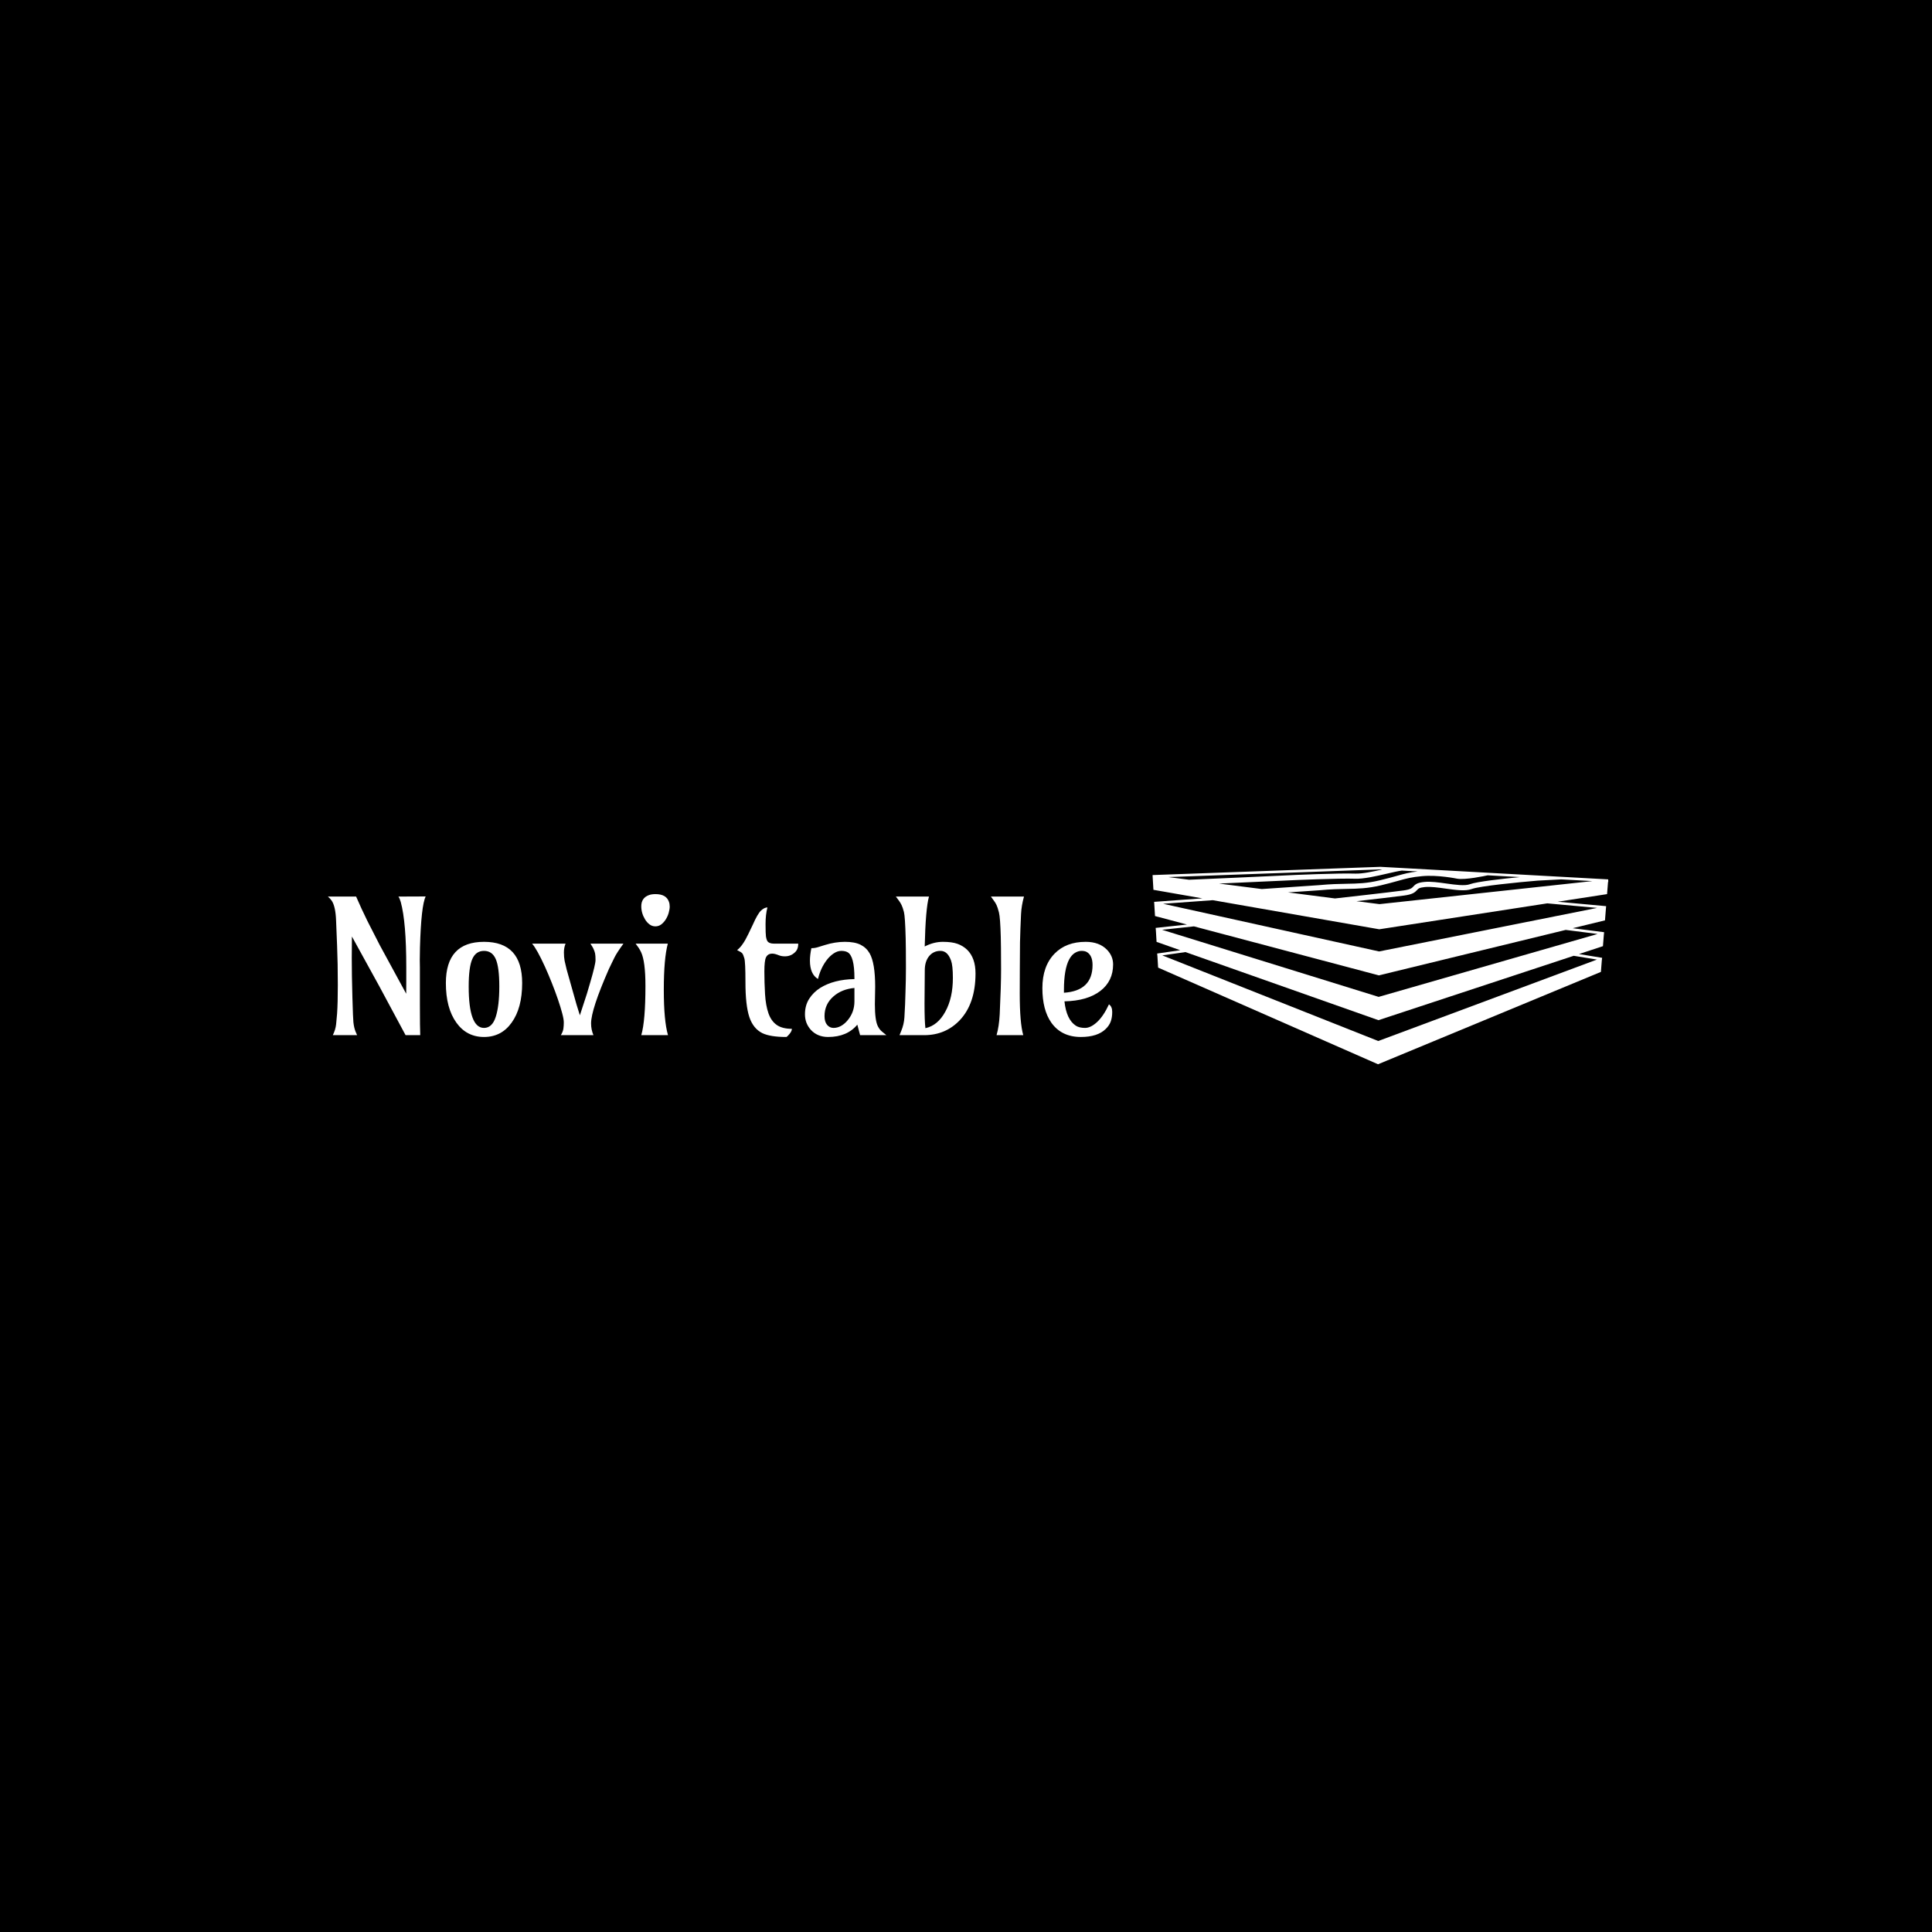
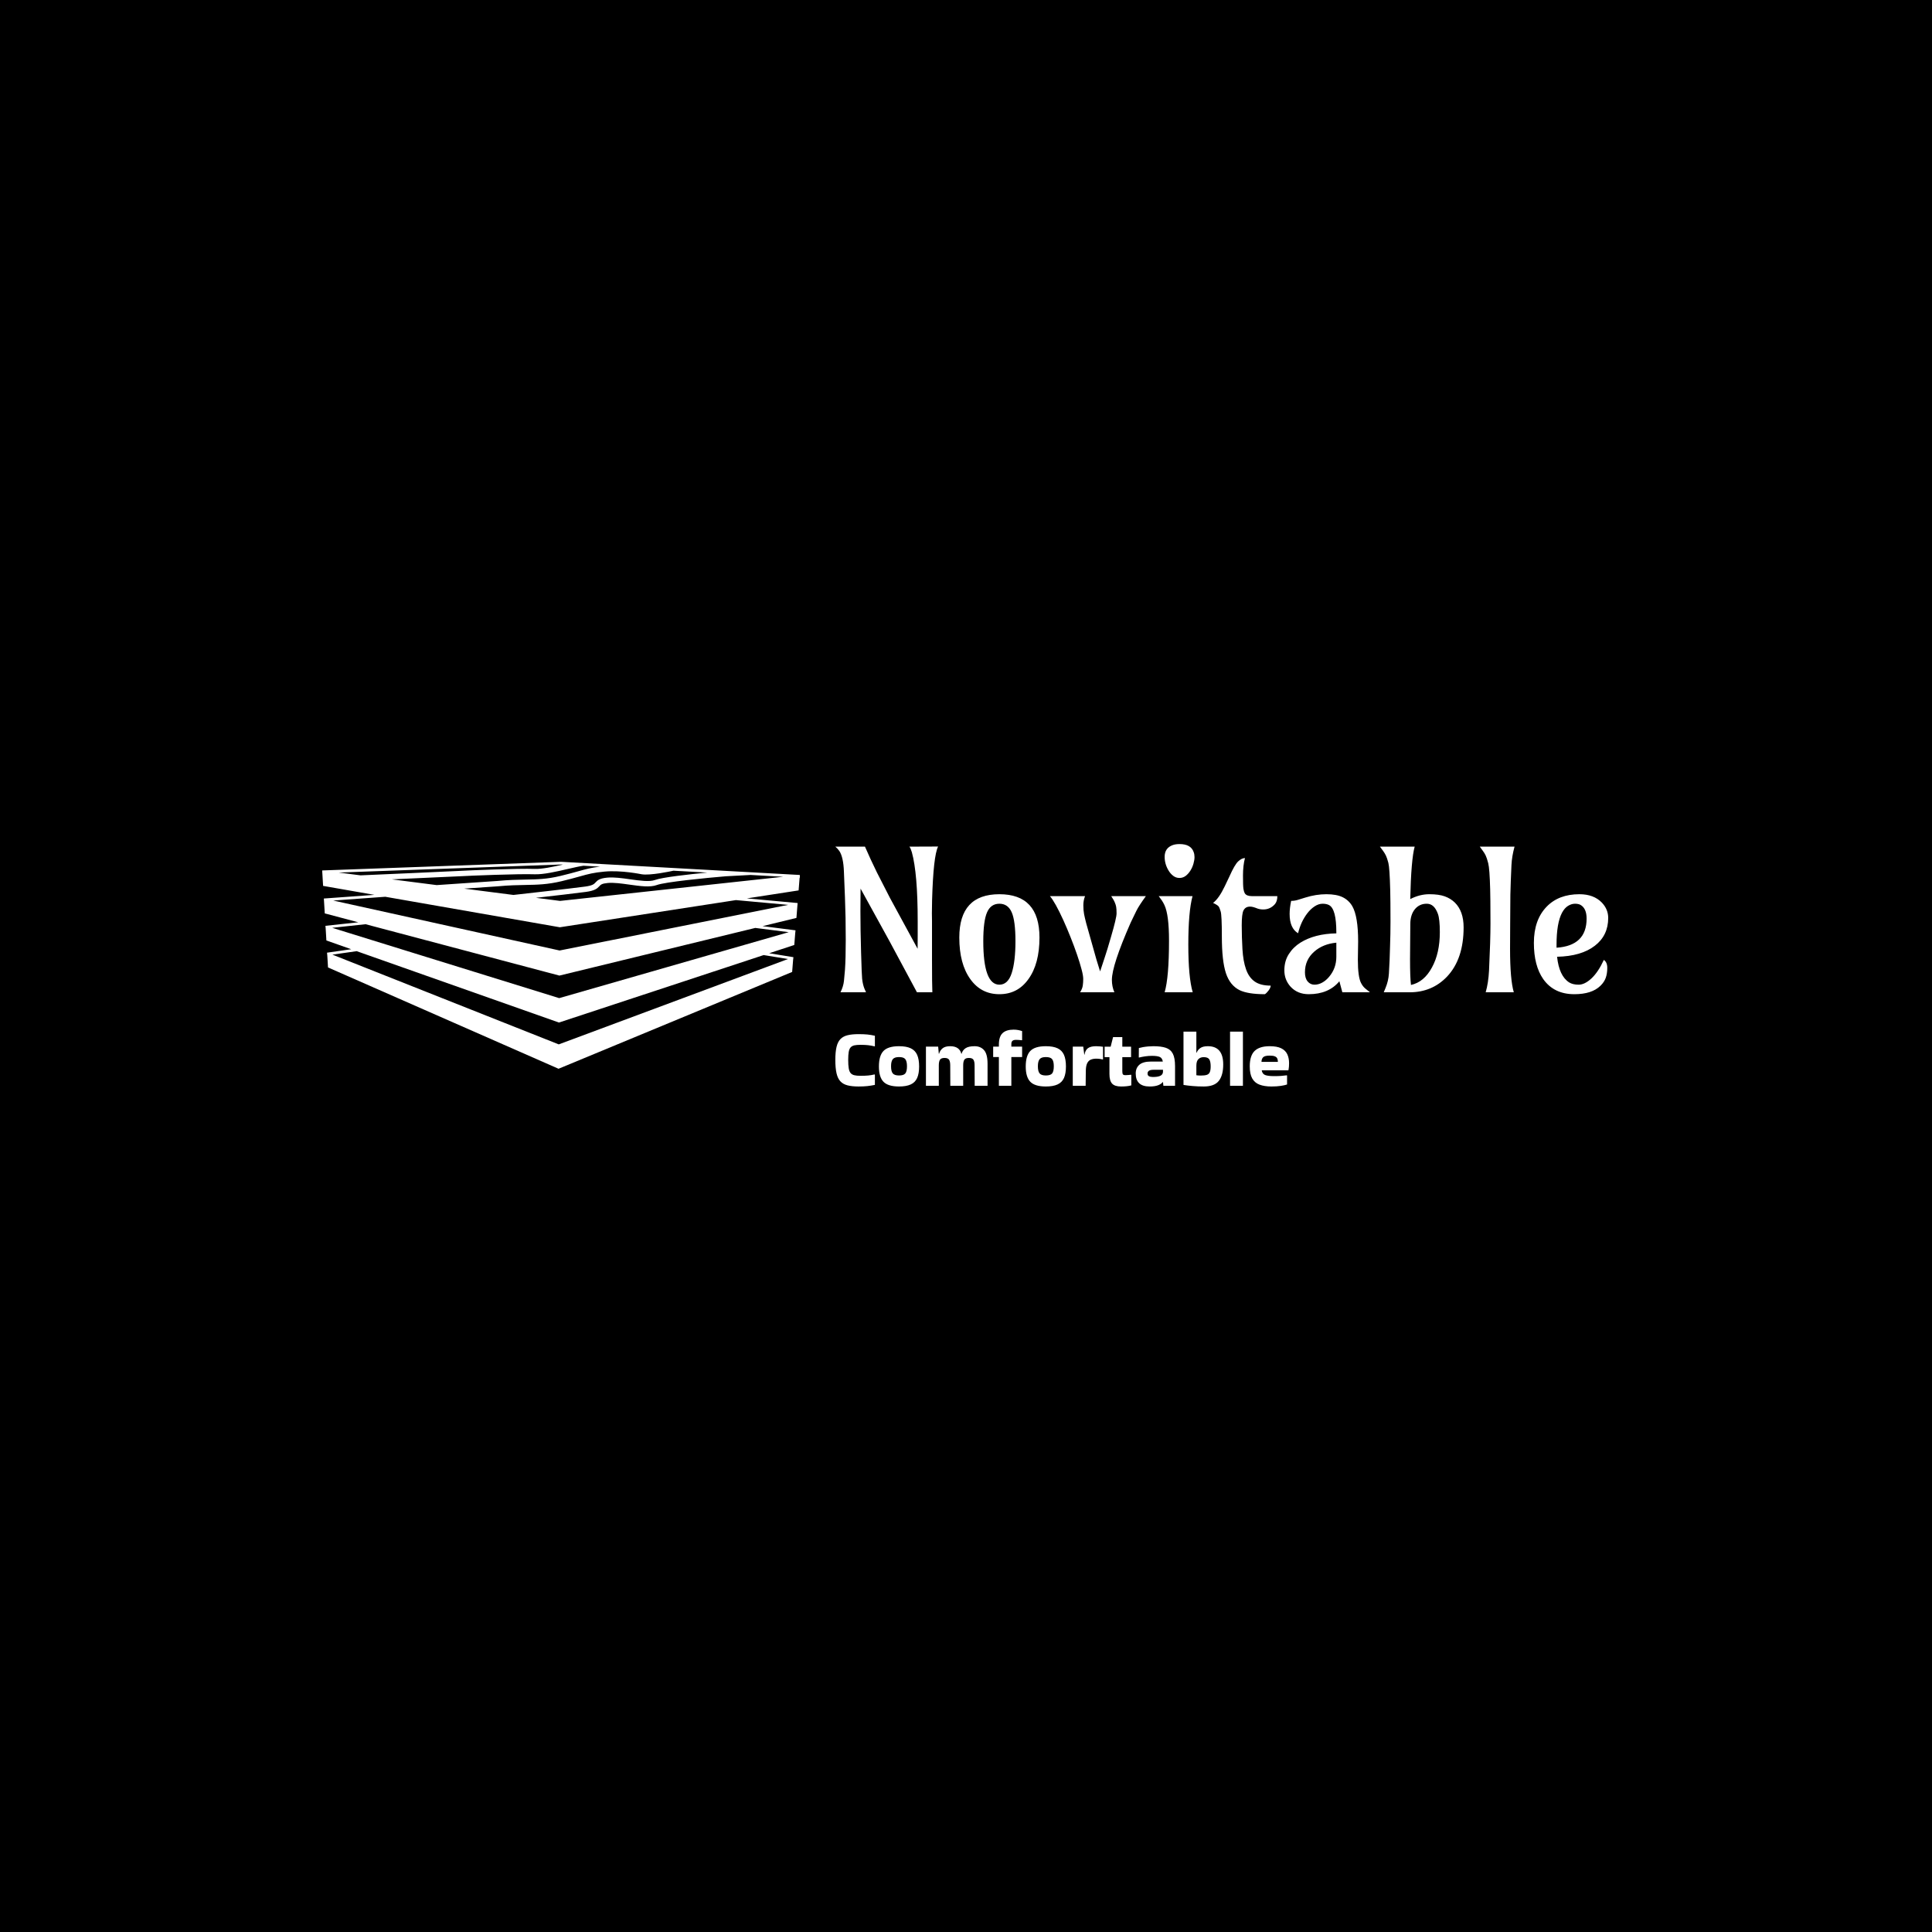
<svg xmlns="http://www.w3.org/2000/svg" version="1.1" width="1500" height="1500" viewBox="0 0 1500 1500">
  <rect width="1500" height="1500" fill="#000000" />
-   <g transform="matrix(0.6666667,0,0,0.6666667,249.3939,672.646)">
-     <svg viewBox="0 0 396 61" data-background-color="#713f12" preserveAspectRatio="xMidYMid meet" height="231" width="1500">
-       <g id="tight-bounds" transform="matrix(1,0,0,1,0.24,0.1402156)">
-         <svg viewBox="0 0 395.52 60.72" height="60.72" width="395.52">
+   <g transform="matrix(0.6666667,0,0,0.6666667,249.3939,654.7753)">
+     <svg viewBox="0 0 396 75" data-background-color="#161618" preserveAspectRatio="xMidYMid meet" height="284" width="1500">
+       <g id="tight-bounds" transform="matrix(1,0,0,1,0.24,0.2210333)">
+         <svg viewBox="0 0 395.52 74.558" height="74.558" width="395.52">
          <g>
-             <svg viewBox="0 0 638.501 98.022" height="60.72" width="395.52">
-               <g transform="matrix(1,0,0,1,0,13.54712)">
-                 <svg viewBox="0 0 395.52 70.927" height="70.927" width="395.52">
+             <svg viewBox="0 0 658.088 124.054" height="74.558" width="395.52">
+               <g transform="matrix(1,0,0,1,262.5677,0)">
+                 <svg viewBox="0 0 395.52 124.054" height="124.054" width="395.52">
                  <g id="textblocktransform">
-                     <svg viewBox="0 0 395.52 70.927" height="70.927" width="395.52" id="textblock">
+                     <svg viewBox="0 0 395.52 124.054" height="124.054" width="395.52" id="textblock">
                      <g>
-                         <svg viewBox="0 0 395.52 70.927" height="70.927" width="395.52">
+                         <svg viewBox="0 0 395.52 76.824" height="76.824" width="395.52">
                          <g transform="matrix(1,0,0,1,0,0)">
-                             <svg width="395.52" viewBox="2.29 -38.01 211.6 38.5" height="70.927" data-palette-color="#fcfaf7">
-                               <g class="wordmark-text-0" data-fill-palette-color="primary" id="text-0">
-                                 <path d="M16.14-13.18L8.76-26.59Q8.72-24.05 8.72-20.8L8.72-20.8Q8.72-16.19 8.89-10.24 9.06-4.3 9.16-3.48 9.25-2.66 9.4-2.05L9.4-2.05Q9.64-1.05 10.16 0L10.16 0 3.61 0Q4.35-1.49 4.5-2.92 4.66-4.35 4.76-5.76L4.76-5.76Q4.96-8.64 4.96-13.5L4.96-13.5Q4.96-19.38 4.76-24.24L4.76-24.24 4.49-30.96Q4.35-34.67 3.32-36.23L3.32-36.23Q2.91-36.82 2.29-37.35L2.29-37.35 9.89-37.35Q11.33-34.03 12.94-30.76L12.94-30.76 16.26-24.27 23.39-11.16Q23.41-12.7 23.41-14.45L23.41-14.45 23.41-18.26Q23.41-30.47 21.92-35.89L21.92-35.89Q21.63-36.89 21.29-37.35L21.29-37.35 28.64-37.38Q27.42-34.94 27.1-23.63L27.1-23.63Q27.05-21.88 27.05-20.26L27.05-20.26 27.08-18.21 27.08-8.25Q27.08-1.93 27.17 0L27.17 0 23.22 0 16.14-13.18ZM44.36-22.71Q42.16-22.71 41.2-20.51 40.23-18.31 40.23-13.11L40.23-13.11Q40.23-1.95 44.36-1.95L44.36-1.95Q46.56-1.95 47.52-4.93 48.48-7.91 48.48-13.11 48.48-18.31 47.52-20.51 46.56-22.71 44.36-22.71L44.36-22.71ZM34.08-14.04Q34.08-25.15 44.36-25.15 54.64-25.15 54.64-14.04L54.64-14.04Q54.64-7.3 51.8-3.37L51.8-3.37Q49.05 0.49 44.36 0.49 39.67 0.49 36.91-3.37L36.91-3.37Q34.08-7.3 34.08-14.04L34.08-14.04ZM57.32-24.66L66.33-24.66Q65.89-23.58 65.89-22.3 65.89-21.02 66.08-20.03 66.28-19.04 66.62-17.72L66.62-17.72 69.26-8.35 70.19-5.35Q71.63-9.67 72.09-11.18L72.09-11.18 72.97-14.16Q74.41-19.07 74.41-20.24 74.41-21.41 74.3-21.96 74.19-22.51 73.99-22.95L73.99-22.95Q73.75-23.61 73.04-24.66L73.04-24.66 81.93-24.66Q80.12-22.17 79.51-20.92L79.51-20.92 78.61-19.07Q78.39-18.63 78-17.8L78-17.8Q73.21-6.88 73.21-3.17L73.21-3.17Q73.21-1.49 73.85 0L73.85 0 65.06 0Q65.64-0.93 65.75-1.75 65.86-2.56 65.86-3.43 65.86-4.3 65.42-5.93 64.99-7.57 64.28-9.64 63.57-11.72 62.65-14.03 61.74-16.33 60.79-18.43L60.79-18.43Q58.64-23.14 57.32-24.66L57.32-24.66ZM93.36-31.23Q92.86-30.42 92.16-29.87 91.45-29.32 90.54-29.32 89.64-29.32 88.93-29.87 88.22-30.42 87.74-31.23L87.74-31.23Q86.74-32.89 86.74-34.74L86.74-34.74Q86.74-36.99 88.79-37.74L88.79-37.74Q89.52-38.01 90.57-38.01L90.57-38.01Q93.47-38.01 94.18-35.96L94.18-35.96Q94.4-35.38 94.4-34.66 94.4-33.94 94.13-32.98 93.86-32.03 93.36-31.23ZM93.94 0L86.74 0Q87.86-3.86 87.86-13.26L87.86-13.26Q87.86-19.87 86.69-22.36L86.69-22.36Q86.39-23 86.03-23.54L86.03-23.54 85.22-24.66 93.89-24.66Q92.81-20.63 92.81-12.24 92.81-3.86 93.94 0L93.94 0Z" fill="#ffffff" data-fill-palette-color="primary" />
-                                 <path d="M120.74-34.42L120.74-34.42Q120.23-32.54 120.23-29.92 120.23-27.29 120.34-26.56 120.45-25.83 120.69-25.39L120.69-25.39Q121.16-24.66 122.5-24.66L122.5-24.66 129.04-24.66Q129.04-23.29 128.38-22.56L128.38-22.56Q127.19-21.24 125.45-21.24L125.45-21.24Q124.6-21.24 123.94-21.48L123.94-21.48Q122.74-21.97 122.08-21.97 121.42-21.97 121.01-21.72 120.59-21.46 120.35-20.97L120.35-20.97Q119.91-20.09 119.91-17.14 119.91-14.18 120.09-11.08 120.28-7.98 121.01-5.9 121.74-3.81 123.23-2.76 124.72-1.71 127.33-1.71L127.33-1.71Q127.33-0.95 126.31 0.1L126.31 0.1Q126.04 0.39 125.84 0.49L125.84 0.49Q121.52 0.49 119.37-0.54L119.37-0.54Q116.91-1.76 115.86-4.88L115.86-4.88Q114.81-8.06 114.81-14.28L114.81-14.28Q114.81-19.73 114.51-20.72 114.22-21.7 113.98-22.02L113.98-22.02Q113.68-22.39 112.56-22.92L112.56-22.92Q114.08-24.07 115.56-27.2L115.56-27.2 116.79-29.76Q118.08-32.69 118.99-33.56 119.91-34.42 120.74-34.42ZM149.77-13.04L149.77-13.04 149.69-8.35Q149.69-3.98 150.5-2.39L150.5-2.39Q150.99-1.44 151.65-0.93L151.65-0.93 152.79 0 145.71 0 144.96-2.83Q142.2 0.49 137.1 0.49L137.1 0.49Q134.19 0.49 132.41-1.46L132.41-1.46Q130.85-3.22 130.85-5.62 130.85-8.01 131.98-9.79 133.12-11.57 134.97-12.74L134.97-12.74Q138.63-15.01 144.18-15.11L144.18-15.11 144.18-15.38Q144.18-21.31 142.34-22.34L142.34-22.34Q141.69-22.71 140.65-22.71 139.61-22.71 138.58-22.02 137.56-21.34 136.73-20.26L136.73-20.26Q135.07-18.09 134.36-15.14L134.36-15.14Q132.19-16.43 132.19-20.09L132.19-20.09Q132.19-21.58 132.58-23.44L132.58-23.44Q133.51-23.44 134.34-23.71L134.34-23.71 136.22-24.29Q138.98-25.15 141.61-25.15 144.25-25.15 145.82-24.37 147.4-23.58 148.28-22.05L148.28-22.05Q149.77-19.43 149.77-13.04ZM136.12-5.13Q136.12-3.61 136.81-2.78 137.51-1.95 138.56-1.95 139.61-1.95 140.59-2.5 141.56-3.05 142.34-4L142.34-4Q144.18-6.18 144.18-9.11L144.18-9.11 144.18-12.72Q140.76-12.4 138.54-10.45L138.54-10.45Q136.12-8.35 136.12-5.13L136.12-5.13ZM163.12-23.9L163.12-23.9Q165.56-25.15 168.01-25.15 170.47-25.15 171.98-24.6 173.49-24.05 174.57-23L174.57-23Q176.81-20.78 176.81-16.65L176.81-16.65Q176.81-8.5 172.54-4L172.54-4Q168.71 0 162.97 0L162.97 0 156.33 0 156.79-1.12Q157.53-2.91 157.65-4.8 157.77-6.69 157.83-8.26 157.89-9.84 157.94-11.67L157.94-11.67Q158.06-14.97 158.06-18.14 158.06-21.31 158.04-22.95 158.02-24.58 157.99-26.12L157.99-26.12Q157.84-31.93 157.52-33.19 157.19-34.45 156.88-35.07 156.58-35.69 156.18-36.23L156.18-36.23 155.35-37.35 164.27-37.35Q163.36-34.13 163.12-23.9ZM163.14-17.48L163.14-17.48 163.07-8.5Q163.07-3.78 163.31-1.88L163.31-1.88Q166.66-2.61 168.68-6.35L168.68-6.35Q170.71-10.03 170.71-15.43L170.71-15.43Q170.71-18.77 170.21-20.13 169.71-21.48 169.01-22.09 168.32-22.71 167.35-22.71 166.39-22.71 165.66-22.36 164.92-22.02 164.36-21.36L164.36-21.36Q163.14-19.92 163.14-17.48ZM188.75-17.58L188.73-11.18Q188.73-3.27 189.68 0L189.68 0 182.48 0Q183.16-2.37 183.33-5.59L183.33-5.59Q183.7-13.38 183.7-17.68 183.7-21.97 183.67-23.45 183.65-24.93 183.62-26.42L183.62-26.42Q183.48-31.71 183.12-33.09 182.77-34.47 182.46-35.1 182.16-35.72 181.77-36.23L181.77-36.23 180.96-37.35 189.87-37.35Q189.19-34.89 189.08-32.63 188.97-30.37 188.91-28.64 188.85-26.9 188.8-25.02L188.8-25.02Q188.75-21.9 188.75-17.58L188.75-17.58ZM212.77-8.3L212.77-8.3Q213.65-7.71 213.65-6.26 213.65-4.81 213.26-3.71 212.87-2.61 211.89-1.66L211.89-1.66Q209.7 0.49 205.2 0.49L205.2 0.49Q199.98 0.49 197.24-3.37L197.24-3.37Q194.83-6.81 194.83-12.67L194.83-12.67Q194.83-18.58 198.1-21.95L198.1-21.95Q201.2-25.15 206.5-25.15L206.5-25.15Q210.18-25.15 212.26-23L212.26-23Q213.89-21.29 213.89-19.06 213.89-16.82 213.03-15.03 212.16-13.23 210.48-11.94L210.48-11.94Q207.01-9.25 200.78-9.11L200.78-9.11Q201.3-4.2 203.86-2.54L203.86-2.54Q204.79-1.95 206.33-1.95 207.86-1.95 209.6-3.56 211.33-5.18 212.77-8.3ZM200.64-12.18L200.64-11.43Q208.35-11.94 208.35-18.9L208.35-18.9Q208.35-21.51 206.79-22.41L206.79-22.41Q206.25-22.71 205.37-22.71 204.49-22.71 203.6-22.17 202.71-21.63 202.05-20.41L202.05-20.41Q200.64-17.75 200.64-12.18L200.64-12.18Z" fill="#ffffff" data-fill-palette-color="primary" />
-                               </g>
+                             <svg width="395.52" viewBox="2.29 -38.01 198.2 38.5" height="76.824" data-palette-color="#fcfaf7">
+                               <path d="M16.14-13.18L8.76-26.59Q8.72-24.05 8.72-20.8L8.72-20.8Q8.72-16.19 8.89-10.24 9.06-4.3 9.16-3.48 9.25-2.66 9.4-2.05L9.4-2.05Q9.64-1.05 10.16 0L10.16 0 3.61 0Q4.35-1.49 4.5-2.92 4.66-4.35 4.76-5.76L4.76-5.76Q4.96-8.64 4.96-13.5L4.96-13.5Q4.96-19.38 4.76-24.24L4.76-24.24 4.49-30.96Q4.35-34.67 3.32-36.23L3.32-36.23Q2.91-36.82 2.29-37.35L2.29-37.35 9.89-37.35Q11.33-34.03 12.94-30.76L12.94-30.76 16.26-24.27 23.39-11.16Q23.41-12.7 23.41-14.45L23.41-14.45 23.41-18.26Q23.41-30.47 21.92-35.89L21.92-35.89Q21.63-36.89 21.29-37.35L21.29-37.35 28.64-37.38Q27.42-34.94 27.1-23.63L27.1-23.63Q27.05-21.88 27.05-20.26L27.05-20.26 27.08-18.21 27.08-8.25Q27.08-1.93 27.17 0L27.17 0 23.22 0 16.14-13.18ZM44.36-22.71Q42.16-22.71 41.2-20.51 40.23-18.31 40.23-13.11L40.23-13.11Q40.23-1.95 44.36-1.95L44.36-1.95Q46.56-1.95 47.52-4.93 48.48-7.91 48.48-13.11 48.48-18.31 47.52-20.51 46.56-22.71 44.36-22.71L44.36-22.71ZM34.08-14.04Q34.08-25.15 44.36-25.15 54.64-25.15 54.64-14.04L54.64-14.04Q54.64-7.3 51.8-3.37L51.8-3.37Q49.05 0.49 44.36 0.49 39.67 0.49 36.91-3.37L36.91-3.37Q34.08-7.3 34.08-14.04L34.08-14.04ZM57.32-24.66L66.33-24.66Q65.89-23.58 65.89-22.3 65.89-21.02 66.08-20.03 66.28-19.04 66.62-17.72L66.62-17.72 69.26-8.35 70.19-5.35Q71.63-9.67 72.09-11.18L72.09-11.18 72.97-14.16Q74.41-19.07 74.41-20.24 74.41-21.41 74.3-21.96 74.19-22.51 73.99-22.95L73.99-22.95Q73.75-23.61 73.04-24.66L73.04-24.66 81.93-24.66Q80.12-22.17 79.51-20.92L79.51-20.92 78.61-19.07Q78.39-18.63 78-17.8L78-17.8Q73.21-6.88 73.21-3.17L73.21-3.17Q73.21-1.49 73.85 0L73.85 0 65.06 0Q65.64-0.93 65.75-1.75 65.86-2.56 65.86-3.43 65.86-4.3 65.42-5.93 64.99-7.57 64.28-9.64 63.57-11.72 62.65-14.03 61.74-16.33 60.79-18.43L60.79-18.43Q58.64-23.14 57.32-24.66L57.32-24.66ZM93.36-31.23Q92.86-30.42 92.16-29.87 91.45-29.32 90.54-29.32 89.64-29.32 88.93-29.87 88.22-30.42 87.74-31.23L87.74-31.23Q86.74-32.89 86.74-34.74L86.74-34.74Q86.74-36.99 88.79-37.74L88.79-37.74Q89.52-38.01 90.57-38.01L90.57-38.01Q93.47-38.01 94.18-35.96L94.18-35.96Q94.4-35.38 94.4-34.66 94.4-33.94 94.13-32.98 93.86-32.03 93.36-31.23ZM93.94 0L86.74 0Q87.86-3.86 87.86-13.26L87.86-13.26Q87.86-19.87 86.69-22.36L86.69-22.36Q86.39-23 86.03-23.54L86.03-23.54 85.22-24.66 93.89-24.66Q92.81-20.63 92.81-12.24 92.81-3.86 93.94 0L93.94 0ZM107.34-34.42L107.34-34.42Q106.83-32.54 106.83-29.92 106.83-27.29 106.94-26.56 107.05-25.83 107.29-25.39L107.29-25.39Q107.75-24.66 109.1-24.66L109.1-24.66 115.64-24.66Q115.64-23.29 114.98-22.56L114.98-22.56Q113.78-21.24 112.05-21.24L112.05-21.24Q111.2-21.24 110.54-21.48L110.54-21.48Q109.34-21.97 108.68-21.97 108.02-21.97 107.61-21.72 107.19-21.46 106.95-20.97L106.95-20.97Q106.51-20.09 106.51-17.14 106.51-14.18 106.69-11.08 106.87-7.98 107.61-5.9 108.34-3.81 109.83-2.76 111.32-1.71 113.93-1.71L113.93-1.71Q113.93-0.95 112.91 0.1L112.91 0.1Q112.64 0.39 112.44 0.49L112.44 0.49Q108.12 0.49 105.97-0.54L105.97-0.54Q103.51-1.76 102.46-4.88L102.46-4.88Q101.41-8.06 101.41-14.28L101.41-14.28Q101.41-19.73 101.11-20.72 100.82-21.7 100.58-22.02L100.58-22.02Q100.28-22.39 99.16-22.92L99.16-22.92Q100.67-24.07 102.16-27.2L102.16-27.2 103.38-29.76Q104.68-32.69 105.59-33.56 106.51-34.42 107.34-34.42ZM136.36-13.04L136.36-13.04 136.29-8.35Q136.29-3.98 137.1-2.39L137.1-2.39Q137.59-1.44 138.24-0.93L138.24-0.93 139.39 0 132.31 0 131.55-2.83Q128.8 0.49 123.69 0.49L123.69 0.49Q120.79 0.49 119.01-1.46L119.01-1.46Q117.44-3.22 117.44-5.62 117.44-8.01 118.58-9.79 119.71-11.57 121.57-12.74L121.57-12.74Q125.23-15.01 130.77-15.11L130.77-15.11 130.77-15.38Q130.77-21.31 128.94-22.34L128.94-22.34Q128.28-22.71 127.25-22.71 126.21-22.71 125.18-22.02 124.16-21.34 123.33-20.26L123.33-20.26Q121.67-18.09 120.96-15.14L120.96-15.14Q118.79-16.43 118.79-20.09L118.79-20.09Q118.79-21.58 119.18-23.44L119.18-23.44Q120.1-23.44 120.93-23.71L120.93-23.71 122.81-24.29Q125.57-25.15 128.21-25.15 130.85-25.15 132.42-24.37 134-23.58 134.88-22.05L134.88-22.05Q136.36-19.43 136.36-13.04ZM122.72-5.13Q122.72-3.61 123.41-2.78 124.11-1.95 125.16-1.95 126.21-1.95 127.18-2.5 128.16-3.05 128.94-4L128.94-4Q130.77-6.18 130.77-9.11L130.77-9.11 130.77-12.72Q127.36-12.4 125.13-10.45L125.13-10.45Q122.72-8.35 122.72-5.13L122.72-5.13ZM149.72-23.9L149.72-23.9Q152.16-25.15 154.61-25.15 157.07-25.15 158.58-24.6 160.09-24.05 161.17-23L161.17-23Q163.41-20.78 163.41-16.65L163.41-16.65Q163.41-8.5 159.14-4L159.14-4Q155.31 0 149.57 0L149.57 0 142.93 0 143.39-1.12Q144.13-2.91 144.25-4.8 144.37-6.69 144.43-8.26 144.49-9.84 144.54-11.67L144.54-11.67Q144.66-14.97 144.66-18.14 144.66-21.31 144.64-22.95 144.61-24.58 144.59-26.12L144.59-26.12Q144.44-31.93 144.11-33.19 143.78-34.45 143.48-35.07 143.17-35.69 142.78-36.23L142.78-36.23 141.95-37.35 150.86-37.35Q149.96-34.13 149.72-23.9ZM149.74-17.48L149.74-17.48 149.67-8.5Q149.67-3.78 149.91-1.88L149.91-1.88Q153.26-2.61 155.28-6.35L155.28-6.35Q157.31-10.03 157.31-15.43L157.31-15.43Q157.31-18.77 156.81-20.13 156.31-21.48 155.61-22.09 154.92-22.71 153.95-22.71 152.99-22.71 152.26-22.36 151.52-22.02 150.96-21.36L150.96-21.36Q149.74-19.92 149.74-17.48ZM175.35-17.58L175.32-11.18Q175.32-3.27 176.28 0L176.28 0 169.07 0Q169.76-2.37 169.93-5.59L169.93-5.59Q170.3-13.38 170.3-17.68 170.3-21.97 170.27-23.45 170.25-24.93 170.22-26.42L170.22-26.42Q170.08-31.71 169.72-33.09 169.37-34.47 169.06-35.1 168.76-35.72 168.37-36.23L168.37-36.23 167.56-37.35 176.47-37.35Q175.79-34.89 175.68-32.63 175.57-30.37 175.51-28.64 175.45-26.9 175.4-25.02L175.4-25.02Q175.35-21.9 175.35-17.58L175.35-17.58ZM199.37-8.3L199.37-8.3Q200.25-7.71 200.25-6.26 200.25-4.81 199.86-3.71 199.47-2.61 198.49-1.66L198.49-1.66Q196.29 0.49 191.8 0.49L191.8 0.49Q186.58 0.49 183.84-3.37L183.84-3.37Q181.43-6.81 181.43-12.67L181.43-12.67Q181.43-18.58 184.7-21.95L184.7-21.95Q187.8-25.15 193.1-25.15L193.1-25.15Q196.78-25.15 198.86-23L198.86-23Q200.49-21.29 200.49-19.06 200.49-16.82 199.63-15.03 198.76-13.23 197.07-11.94L197.07-11.94Q193.61-9.25 187.38-9.11L187.38-9.11Q187.9-4.2 190.46-2.54L190.46-2.54Q191.39-1.95 192.92-1.95 194.46-1.95 196.2-3.56 197.93-5.18 199.37-8.3ZM187.24-12.18L187.24-11.43Q194.95-11.94 194.95-18.9L194.95-18.9Q194.95-21.51 193.39-22.41L193.39-22.41Q192.85-22.71 191.97-22.71 191.09-22.71 190.2-22.17 189.31-21.63 188.65-20.41L188.65-20.41Q187.24-17.75 187.24-12.18L187.24-12.18Z" opacity="1" transform="matrix(1,0,0,1,0,0)" fill="#ffffff" class="wordmark-text-0" data-fill-palette-color="primary" id="text-0" />
+                             </svg>
+                           </g>
+                         </svg>
+                       </g>
+                       <g transform="matrix(1,0,0,1,0,94.96045)">
+                         <svg viewBox="0 0 232.21 29.093" height="29.093" width="232.21">
+                           <g transform="matrix(1,0,0,1,0,0)">
+                             <svg width="232.21" viewBox="2 -35.35 282.13 35.35" height="29.093" data-palette-color="#fcfaf7">
+                               <path d="M26.35-7.5L26.6-7.3 26.6-1Q24.2-0.5 21.9-0.25 19.6 0 16.45 0L16.45 0Q12.4 0 9.63-0.7 6.85-1.4 5.18-3.18 3.5-4.95 2.75-8.2 2-11.45 2-16.55L2-16.55Q2-21.45 2.75-24.6 3.5-27.75 5.18-29.48 6.85-31.2 9.63-31.88 12.4-32.55 16.45-32.55L16.45-32.55Q19.6-32.55 21.9-32.33 24.2-32.1 26.6-31.55L26.6-31.55 26.6-25.05 26.45-24.95Q24.35-25.45 22.4-25.68 20.45-25.9 17.6-25.9L17.6-25.9Q15.3-25.9 13.83-25.58 12.35-25.25 11.5-24.3 10.65-23.35 10.33-21.5 10-19.65 10-16.55L10-16.55Q10-13.3 10.33-11.33 10.65-9.35 11.5-8.35 12.35-7.35 13.83-7 15.3-6.65 17.6-6.65L17.6-6.65Q20.4-6.65 22.38-6.83 24.35-7 26.35-7.5L26.35-7.5ZM29.1-12.45L29.1-12.45Q29.1-19.15 31.95-22.1 34.8-25.05 41.6-25.05L41.6-25.05Q46.15-25.05 48.9-23.75 51.65-22.45 52.87-19.68 54.1-16.9 54.1-12.45L54.1-12.45Q54.1-8.05 52.87-5.3 51.65-2.55 48.9-1.28 46.15 0 41.6 0L41.6 0Q34.8 0 31.95-2.93 29.1-5.85 29.1-12.45ZM41.6-6.85L41.6-6.85Q44.5-6.85 45.52-8.13 46.55-9.4 46.55-12.6L46.55-12.6Q46.55-15.65 45.52-16.98 44.5-18.3 41.6-18.3L41.6-18.3Q38.8-18.3 37.72-16.98 36.65-15.65 36.65-12.6L36.65-12.6Q36.65-9.4 37.72-8.13 38.8-6.85 41.6-6.85ZM88.59-25.05L88.59-25.05Q92.3-25.05 94.47-22.6 96.65-20.15 96.65-14.1L96.65-14.1 96.65-0.45 88.65-0.45 88.59-13.1Q88.59-15.55 87.87-16.65 87.14-17.75 85.05-17.75L85.05-17.75Q82.94-17.75 82.22-16.65 81.5-15.55 81.5-13.1L81.5-13.1 81.5-0.45 73.5-0.45 73.44-13.1Q73.44-15.55 72.72-16.65 72-17.75 69.89-17.75L69.89-17.75Q67.8-17.75 67.07-16.65 66.34-15.55 66.34-13.1L66.34-13.1 66.34-0.45 58.34-0.45 58.34-24.8 65.94-24.8 66.34-20.35 66.5-20.35Q67.14-22.55 68.77-23.8 70.39-25.05 73.39-25.05L73.39-25.05Q76.39-25.05 78.12-23.8 79.84-22.55 80.34-20.35L80.34-20.35 80.5-20.35Q81.14-22.6 83.02-23.83 84.89-25.05 88.59-25.05ZM103.69-18.3L100.14-18.3 100.14-24.8 103.69-24.8 103.69-26.05Q103.69-31 105.99-33.18 108.29-35.35 112.84-35.35L112.84-35.35Q114.44-35.35 115.79-35.08 117.14-34.8 118.14-34.45L118.14-34.45 118.14-28.85 117.99-28.75Q117.09-28.85 116.19-28.93 115.29-29 114.49-29L114.49-29Q112.79-29 112.12-28.38 111.44-27.75 111.44-26.45L111.44-26.45 111.44-24.8 118.14-24.8 118.14-18.3 111.44-18.3 111.44-0.45 103.69-0.45 103.69-18.3ZM120.39-12.45L120.39-12.45Q120.39-19.15 123.24-22.1 126.09-25.05 132.89-25.05L132.89-25.05Q137.44-25.05 140.19-23.75 142.94-22.45 144.17-19.68 145.39-16.9 145.39-12.45L145.39-12.45Q145.39-8.05 144.17-5.3 142.94-2.55 140.19-1.28 137.44 0 132.89 0L132.89 0Q126.09 0 123.24-2.93 120.39-5.85 120.39-12.45ZM132.89-6.85L132.89-6.85Q135.79-6.85 136.82-8.13 137.84-9.4 137.84-12.6L137.84-12.6Q137.84-15.65 136.82-16.98 135.79-18.3 132.89-18.3L132.89-18.3Q130.09-18.3 129.02-16.98 127.94-15.65 127.94-12.6L127.94-12.6Q127.94-9.4 129.02-8.13 130.09-6.85 132.89-6.85ZM157.74-9.25L157.64-0.45 149.64-0.45 149.64-24.8 156.14-24.8 156.79-19.8 156.94-19.8Q157.39-22.6 159.09-23.83 160.79-25.05 164.14-25.05L164.14-25.05Q165.49-25.05 166.59-24.93 167.69-24.8 168.44-24.7L168.44-24.7 168.44-16.9 168.34-16.8Q167.54-17 166.51-17.15 165.49-17.3 164.19-17.3L164.19-17.3Q162.34-17.3 160.86-16.7 159.39-16.1 158.56-14.38 157.74-12.65 157.74-9.25L157.74-9.25 157.74-9.25ZM172.44-7.75L172.44-7.75 172.44-18.25 169.44-18.25 169.44-24.75 173.19-24.75 174.69-30.7 180.44-30.7 180.44-24.75 185.89-24.75 185.89-18.25 180.44-18.25 180.44-9.5Q180.44-8.1 180.79-7.58 181.14-7.05 182.39-7.05L182.39-7.05Q183.19-7.05 184.09-7.13 184.99-7.2 185.89-7.3L185.89-7.3 186.04-7.2 186.04-0.7Q183.64 0 179.69 0L179.69 0Q175.74 0 174.09-1.8 172.44-3.6 172.44-7.75ZM199.78-25.05L199.78-25.05Q204.58-25.05 207.53-24.05 210.48-23.05 211.86-20.38 213.23-17.7 213.23-12.65L213.23-12.65 213.23-0.45 205.98-0.45 205.73-2.75 205.58-2.75Q204.63-1.5 202.63-0.75 200.63 0 197.43 0L197.43 0Q188.78 0 188.78-8.1L188.78-8.1Q188.78-11.55 191.06-13.53 193.33-15.5 198.23-15.5L198.23-15.5 205.63-15.5Q205.28-17.6 203.83-18.32 202.38-19.05 198.88-19.05L198.88-19.05Q196.68-19.05 194.56-18.73 192.43-18.4 190.83-18L190.83-18 190.68-18.1 190.73-23.9Q191.73-24.2 193.28-24.48 194.83-24.75 196.56-24.9 198.28-25.05 199.78-25.05ZM199.48-5.9L199.48-5.9Q202.58-5.9 204.13-6.68 205.68-7.45 205.73-9.15L205.73-9.15 205.73-10.4 200.08-10.4Q197.88-10.4 197.01-9.78 196.13-9.15 196.13-8.1L196.13-8.1Q196.13-6.85 197.03-6.38 197.93-5.9 199.48-5.9ZM243.18-13.7L243.18-13.7Q243.18-6.95 240.43-3.48 237.68 0 231.08 0L231.08 0Q227.38 0 224.21-0.28 221.03-0.55 218.63-0.95L218.63-0.95 218.48-1.05 218.48-34.1 226.48-34.1 226.48-21.05 226.68-21.05Q227.38-22.85 229.01-23.95 230.63-25.05 233.63-25.05L233.63-25.05Q243.18-25.05 243.18-13.7ZM226.48-12.85L226.48-12.85 226.48-7Q227.68-6.8 229.28-6.8L229.28-6.8Q231.63-6.8 232.96-7.23 234.28-7.65 234.83-8.9 235.38-10.15 235.38-12.5L235.38-12.5Q235.38-15.45 234.53-16.85 233.68-18.25 231.03-18.25L231.03-18.25Q229.03-18.25 227.76-17.03 226.48-15.8 226.48-12.85ZM255.43-34.1L255.43-0.45 247.43-0.45 247.43-34.1 255.43-34.1ZM282.88-6.8L282.88-1.25Q281.48-0.75 279-0.38 276.53 0 273.13 0L273.13 0Q268.82 0 265.8-1.13 262.78-2.25 261.23-4.98 259.68-7.7 259.68-12.55L259.68-12.55Q259.68-19.15 262.7-22.1 265.73-25.05 272.07-25.05L272.07-25.05Q276.63-25.05 279.25-23.75 281.88-22.45 283-20.08 284.13-17.7 284.13-14.45L284.13-14.45Q284.13-13.5 284.05-12.4 283.98-11.3 283.78-10.25L283.78-10.25 283.57-10.05 267.13-10.05Q267.48-7.85 269.2-7.15 270.93-6.45 274.82-6.45L274.82-6.45Q277.43-6.45 279.15-6.58 280.88-6.7 282.68-6.95L282.68-6.95 282.88-6.8ZM266.98-15.3L277.18-15.3Q277.18-16.5 276.8-17.38 276.43-18.25 275.32-18.73 274.23-19.2 272.07-19.2L272.07-19.2Q268.93-19.2 267.95-18.13 266.98-17.05 266.98-15.3L266.98-15.3Z" opacity="1" transform="matrix(1,0,0,1,0,0)" fill="#ffffff" class="slogan-text-1" data-fill-palette-color="secondary" id="text-1" />
                            </svg>
                          </g>
                        </svg>
                      </g>
                    </svg>
                  </g>
                </svg>
              </g>
-               <g transform="matrix(1,0,0,1,412.2642,0)">
-                 <svg viewBox="0 0 226.237 98.022" height="98.022" width="226.237">
+               <g transform="matrix(1,0,0,1,0,9.074363)">
+                 <svg viewBox="0 0 244.431 105.905" height="105.905" width="244.431">
                  <g>
-                     <svg version="1.0" x="0" y="0" viewBox="7.329 41.696 87.622 37.964" enable-background="new 0 0 100 100" xml:space="preserve" height="98.022" width="226.237" class="icon-icon-0" data-fill-palette-color="accent" id="icon-0">
+                     <svg version="1.0" x="0" y="0" viewBox="7.329 41.696 87.622 37.964" enable-background="new 0 0 100 100" xml:space="preserve" height="105.905" width="244.431" class="icon-icon-0" data-fill-palette-color="accent" id="icon-0">
                      <path d="M94.938 44.111L55.876 41.956 53.208 41.81 51.154 41.696 7.329 43.281 7.341 43.528H7.339L7.493 46.115 16.904 47.761 7.63 48.431 7.663 48.931 7.798 51.161 13.949 52.791 7.923 53.44 7.966 53.945 8.096 56.126 12.651 57.733 8.212 58.366 8.263 58.882 8.395 61.075 50.68 79.66 93.535 61.9 93.708 59.707 93.77 59.193 89.323 58.47 93.927 56.952 94.1 54.774 94.152 54.267 88.11 53.5 94.32 51.989 94.497 49.758 94.54 49.26 85.231 48.408 94.719 46.944 94.905 44.608 94.951 44.603zM33.365 46.614L39.491 46.197C41.602 45.996 43.218 45.968 44.643 45.943 46.795 45.904 48.654 45.871 51.254 45.249A84 84 0 0 0 54.608 44.371C56.162 43.938 57.098 43.677 59.129 43.491 62.193 43.207 65.846 43.968 65.899 43.978 67.453 44.253 71.218 43.449 71.768 43.328L77.963 43.67C74.577 43.999 69.676 44.542 68.362 45.034 67.373 45.405 65.56 45.15 63.807 44.904 62.339 44.697 60.823 44.483 59.609 44.601 58.244 44.732 57.856 45.054 57.455 45.493 57.204 45.769 56.945 46.054 55.561 46.241 52.811 46.612 43.952 47.603 42.407 47.776zM55.251 42.416L58.299 42.584C56.669 42.772 55.75 43.029 54.343 43.421 53.516 43.652 52.486 43.939 51.026 44.289 48.529 44.887 46.806 44.917 44.627 44.956 43.184 44.981 41.549 45.011 39.413 45.214L28.328 45.969 20.106 44.915C25.211 44.69 31.908 44.393 32.72 44.342 34.131 44.254 43.525 43.875 46.237 43.984 47.904 44.055 50.334 43.487 52.477 42.99 53.542 42.743 54.562 42.512 55.251 42.416M66.165 43.018L66.767 43.052A4 4 0 0 1 66.165 43.018M51.15 42.189L51.48 42.208C49.665 42.624 47.616 43.051 46.275 43 43.474 42.886 34.128 43.268 32.659 43.359 31.429 43.436 16.066 44.106 14.361 44.181L10.353 43.667zM92.771 59.531L50.721 75.188 9.2 58.724 13.655 58.089 50.757 71.182 88.306 58.805zM92.901 54.606L50.799 66.704 9.162 53.803 15.28 53.144 50.838 62.569 86.769 53.826zM92.804 49.596L50.879 57.968 9.353 48.801 18.903 48.11 50.92 53.706 83.222 48.72zM50.963 48.87L46.534 48.303C49.768 47.936 53.951 47.453 55.694 47.218 57.306 47 57.759 46.625 58.186 46.157 58.424 45.895 58.614 45.687 59.705 45.582 60.801 45.476 62.261 45.682 63.671 45.88 65.633 46.155 67.485 46.417 68.71 45.958 70.221 45.392 77.668 44.658 81.38 44.35L85.912 44.109 91.894 44.439z" fill="#ffffff" data-fill-palette-color="accent" />
                    </svg>
                  </g>
                </svg>
              </g>
            </svg>
          </g>
          <defs />
        </svg>
-         <rect width="395.52" height="60.72" fill="none" stroke="none" visibility="hidden" />
+         <rect width="395.52" height="74.558" fill="none" stroke="none" visibility="hidden" />
      </g>
    </svg>
  </g>
</svg>
